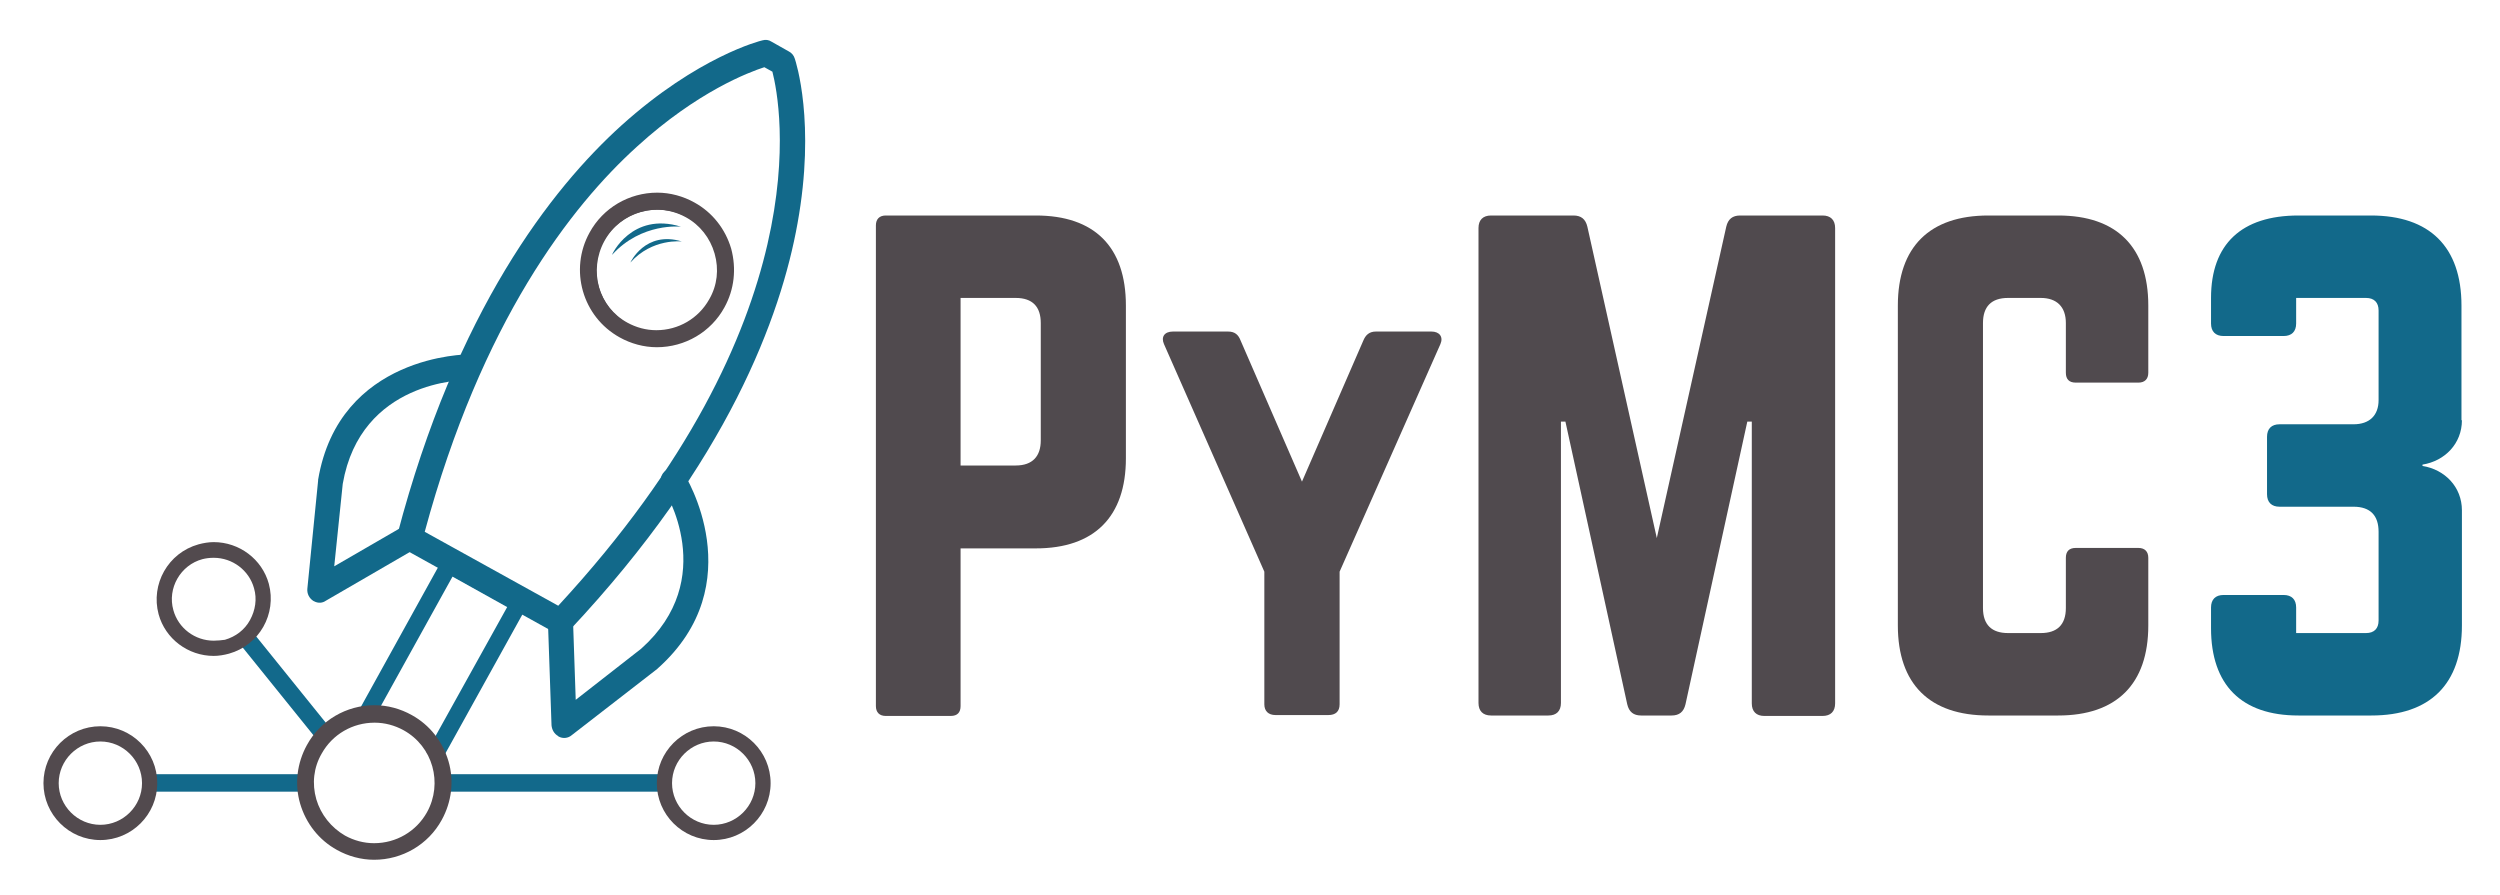
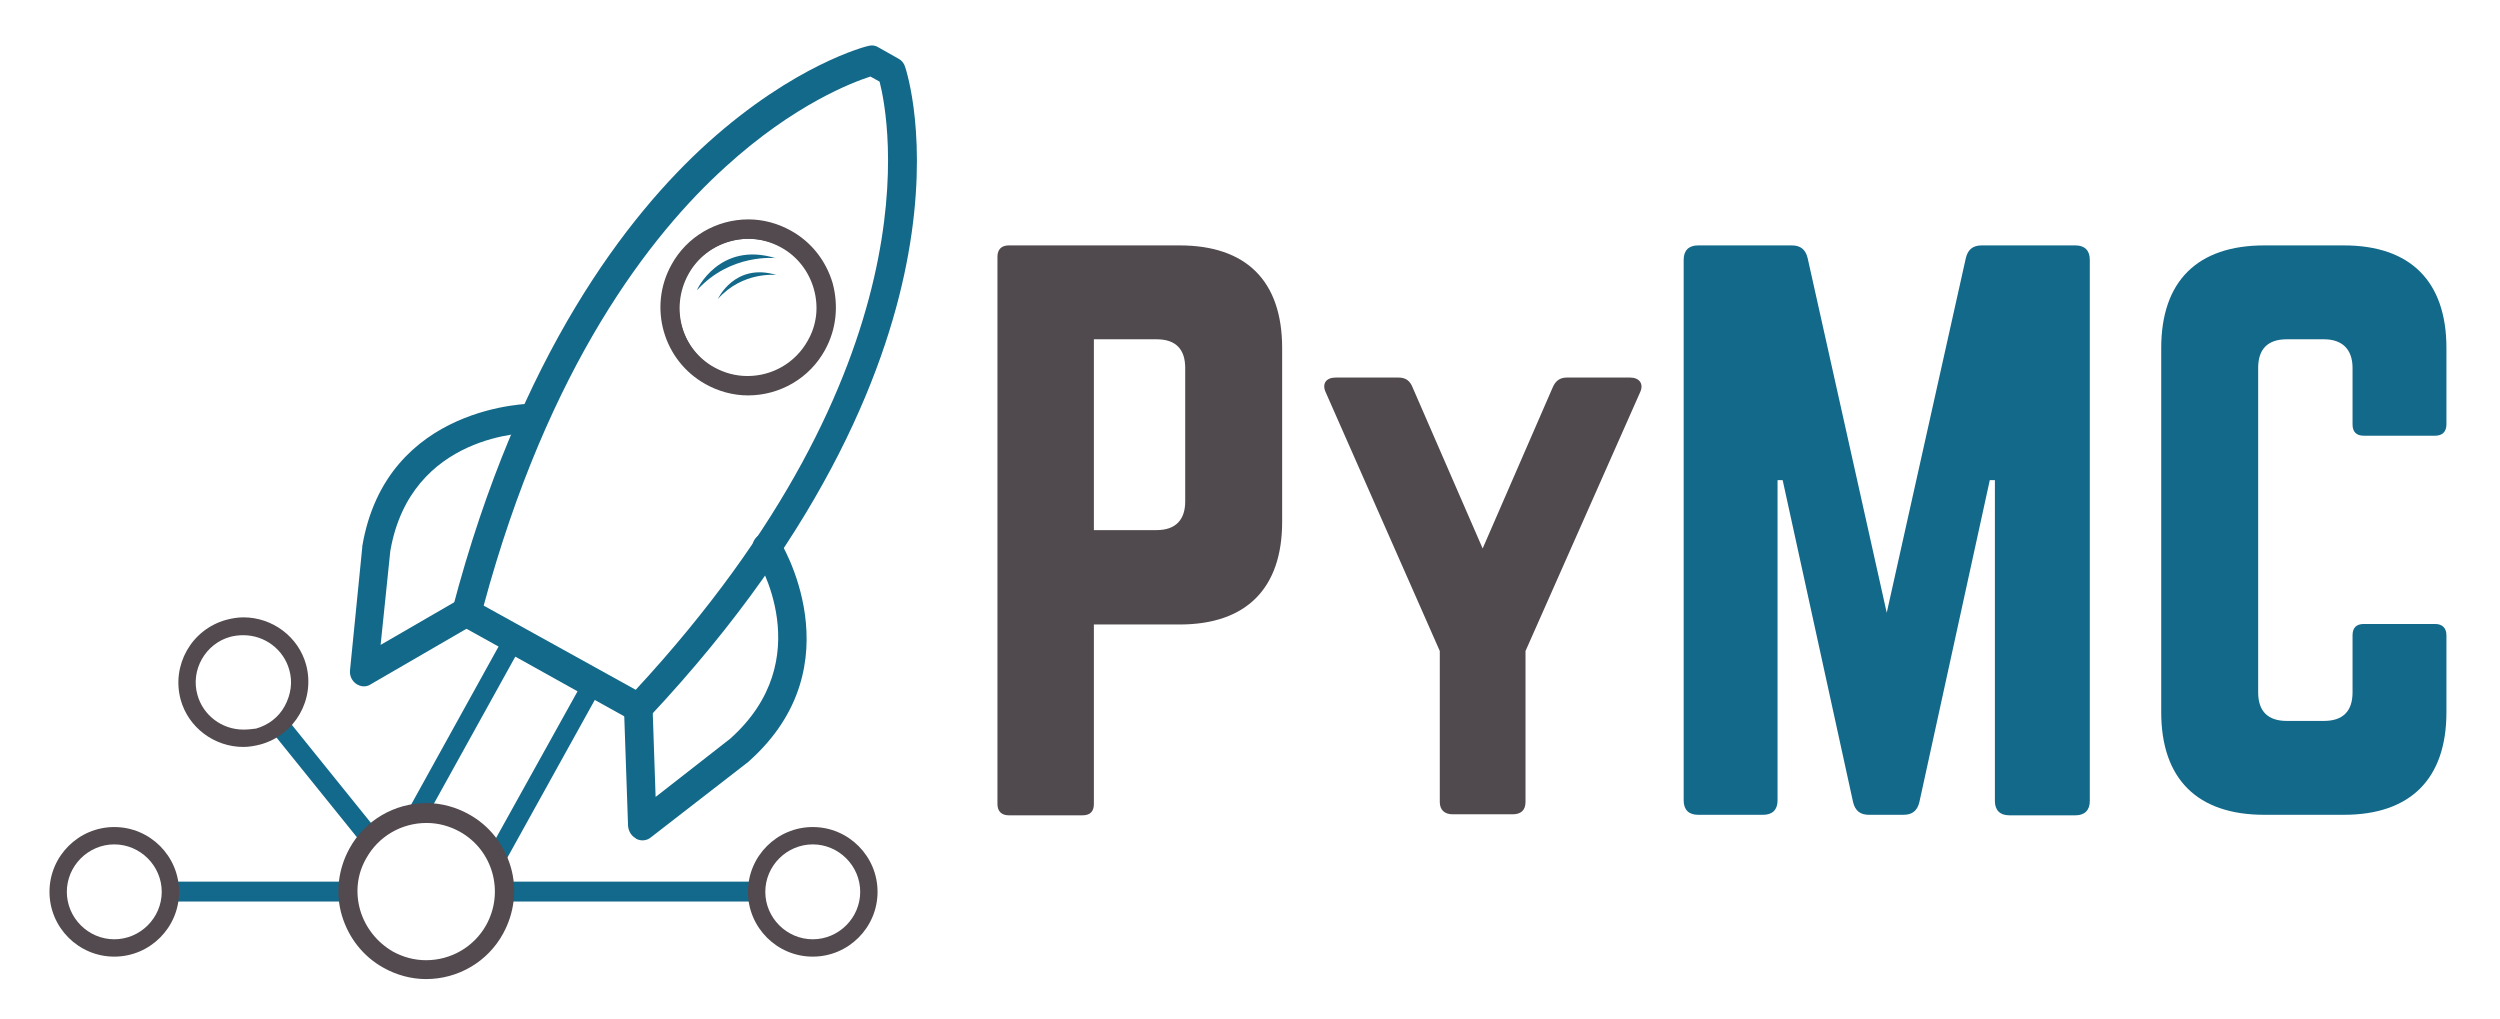
- <svg xmlns="http://www.w3.org/2000/svg" version="1.1" id="Layer_1" x="0px" y="0px" viewBox="0 0 558 199.6" style="enable-background:new 0 0 558 199.6;" xml:space="preserve">
-   <style type="text/css">
+ <svg xmlns="http://www.w3.org/2000/svg" version="1.1" id="Layer_1" x="0px" y="0px" viewBox="0 0 490 199.6" xml:space="preserve" width="490" height="199.6">
+   <defs id="defs3881">
+ 		
+ 		
+ 		
+ 		
+ 		
+ 	</defs>
+   <style type="text/css" id="style3818">
	.st0{fill:#504A4E;}
	.st1{fill:#12698A;}
	.st2{fill:#12698B;}
	.st3{fill:#524A4E;}
</style>
-   <g>
-     <g>
-       <path class="st0" d="M195.5,50.3c0-1.4,0.8-2.2,2.2-2.2h33.5c13.1,0,20.1,7,20.1,20.1v34.1c0,13-7,20.1-20.1,20.1h-16.8v35.2    c0,1.4-0.7,2.2-2.2,2.2h-14.5c-1.4,0-2.2-0.8-2.2-2.2V50.3z M226.7,103.9c3.8,0,5.6-2.1,5.6-5.6V72.1c0-3.6-1.8-5.6-5.6-5.6h-12.3    v37.4H226.7z" />
-       <path class="st0" d="M319.5,74c1.8,0,2.7,1.2,2,2.8L299,127.6v29.6c0,1.6-0.9,2.4-2.5,2.4h-11.8c-1.6,0-2.5-0.9-2.5-2.4v-29.6    l-22.4-50.8c-0.7-1.6,0.1-2.8,2-2.8h12.3c1.5,0,2.3,0.7,2.8,2l13.7,31.5l13.7-31.5c0.5-1.2,1.3-2,2.8-2H319.5z" />
-       <path class="st0" d="M406.8,48.1c1.8,0,2.8,1,2.8,2.8v106.1c0,1.8-1,2.8-2.8,2.8h-13c-1.8,0-2.8-1-2.8-2.8V94.1h-1l-13.8,63.1    c-0.4,1.7-1.4,2.5-3.1,2.5h-6.8c-1.7,0-2.7-0.8-3.1-2.5l-13.8-63.1h-1v62.8c0,1.8-1,2.8-2.8,2.8h-12.8c-1.8,0-2.8-1-2.8-2.8V50.9    c0-1.8,1-2.8,2.8-2.8h18.4c1.7,0,2.7,0.8,3.1,2.5l15.5,69.5l15.5-69.5c0.4-1.7,1.4-2.5,3.1-2.5H406.8z" />
-       <path class="st0" d="M479.5,83.2c0,1.4-0.8,2.2-2.2,2.2h-14c-1.5,0-2.2-0.8-2.2-2.2V72.1c0-3.6-2-5.6-5.6-5.6h-7.3    c-3.8,0-5.6,2-5.6,5.6v63.6c0,3.8,2,5.6,5.6,5.6h7.3c3.6,0,5.6-1.8,5.6-5.6v-11.2c0-1.4,0.7-2.2,2.2-2.2h14c1.4,0,2.2,0.8,2.2,2.2    v15.1c0,13.1-7.1,20.1-20.1,20.1h-15.6c-13.1,0-20.2-7-20.2-20.1V68.2c0-13.1,7.1-20.1,20.2-20.1h15.6c13,0,20.1,7,20.1,20.1V83.2    z" />
-       <path class="st1" d="M549.5,93.8c0,5.2-3.8,9.1-8.8,9.9v0.3c5,0.8,8.8,4.7,8.8,9.9v25.7c0,13.1-7.1,20.1-20.2,20.1H513    c-12.7,0-19.5-6.8-19.5-19.5v-4.6c0-1.8,1-2.8,2.8-2.8h13.4c1.8,0,2.8,1,2.8,2.8v5.7h15.6c1.8,0,2.8-1,2.8-2.8v-19.8    c0-3.6-1.8-5.6-5.6-5.6h-16.5c-1.8,0-2.8-1-2.8-2.8V97.5c0-1.8,1-2.8,2.8-2.8h16.5c3.6,0,5.6-2,5.6-5.4v-20c0-1.8-1-2.8-2.8-2.8    h-15.6v5.7c0,1.8-1,2.8-2.8,2.8h-13.4c-1.8,0-2.8-1-2.8-2.8v-5.7c0-12,6.8-18.4,19.5-18.4h16.2c13.1,0,20.2,7,20.2,20.1V93.8z" />
-     </g>
-     <g>
-       <g>
-         <rect x="62.1" y="139" transform="matrix(0.7784 -0.6278 0.6278 0.7784 -81.7106 73.3774)" class="st1" width="1.9" height="26.8" />
-         <rect x="61.1" y="138" transform="matrix(0.7784 -0.6278 0.6278 0.7784 -81.7104 73.3772)" class="st2" width="3.9" height="28.8" />
+   <g id="g3876" transform="translate(0,2.6496075e-4)">
+     <path style="fill:#504a4e" id="path3820" d="m 195.5,50.3 c 0,-1.4 0.8,-2.2 2.2,-2.2 h 33.5 c 13.1,0 20.1,7 20.1,20.1 v 34.1 c 0,13 -7,20.1 -20.1,20.1 h -16.8 v 35.2 c 0,1.4 -0.7,2.2 -2.2,2.2 h -14.5 c -1.4,0 -2.2,-0.8 -2.2,-2.2 z m 31.2,53.6 c 3.8,0 5.6,-2.1 5.6,-5.6 V 72.1 c 0,-3.6 -1.8,-5.6 -5.6,-5.6 h -12.3 v 37.4 z" class="st0" />
+     <path style="fill:#504a4e" id="path3822" d="m 319.5,74 c 1.8,0 2.7,1.2 2,2.8 L 299,127.6 v 29.6 c 0,1.6 -0.9,2.4 -2.5,2.4 h -11.8 c -1.6,0 -2.5,-0.9 -2.5,-2.4 V 127.6 L 259.8,76.8 c -0.7,-1.6 0.1,-2.8 2,-2.8 h 12.3 c 1.5,0 2.3,0.7 2.8,2 l 13.7,31.5 13.7,-31.5 c 0.5,-1.2 1.3,-2 2.8,-2 z" class="st0" />
+     <path style="fill:#12698a;fill-opacity:1" id="path3824" d="m 406.8,48.1 c 1.8,0 2.8,1 2.8,2.8 V 157 c 0,1.8 -1,2.8 -2.8,2.8 h -13 c -1.8,0 -2.8,-1 -2.8,-2.8 V 94.1 h -1 l -13.8,63.1 c -0.4,1.7 -1.4,2.5 -3.1,2.5 h -6.8 c -1.7,0 -2.7,-0.8 -3.1,-2.5 L 349.4,94.1 h -1 v 62.8 c 0,1.8 -1,2.8 -2.8,2.8 h -12.8 c -1.8,0 -2.8,-1 -2.8,-2.8 v -106 c 0,-1.8 1,-2.8 2.8,-2.8 h 18.4 c 1.7,0 2.7,0.8 3.1,2.5 l 15.5,69.5 15.5,-69.5 c 0.4,-1.7 1.4,-2.5 3.1,-2.5 z" class="st0" />
+     <path style="fill:#12698a;fill-opacity:1" id="path3826" d="m 479.5,83.2 c 0,1.4 -0.8,2.2 -2.2,2.2 h -14 c -1.5,0 -2.2,-0.8 -2.2,-2.2 V 72.1 c 0,-3.6 -2,-5.6 -5.6,-5.6 h -7.3 c -3.8,0 -5.6,2 -5.6,5.6 v 63.6 c 0,3.8 2,5.6 5.6,5.6 h 7.3 c 3.6,0 5.6,-1.8 5.6,-5.6 v -11.2 c 0,-1.4 0.7,-2.2 2.2,-2.2 h 14 c 1.4,0 2.2,0.8 2.2,2.2 v 15.1 c 0,13.1 -7.1,20.1 -20.1,20.1 h -15.6 c -13.1,0 -20.2,-7 -20.2,-20.1 V 68.2 c 0,-13.1 7.1,-20.1 20.2,-20.1 h 15.6 c 13,0 20.1,7 20.1,20.1 z" class="st0" />
+     <g id="g3874">
+       <g id="g3836">
+         <rect x="62.1" y="139" transform="matrix(0.7784,-0.6278,0.6278,0.7784,-81.7106,73.3774)" class="st1" width="1.9" height="26.8" id="rect3832" style="fill:#12698a" />
+         <rect x="61.1" y="138" transform="matrix(0.7784,-0.6278,0.6278,0.7784,-81.7104,73.3772)" class="st2" width="3.9" height="28.8" id="rect3834" style="fill:#12698b" />
      </g>
-       <g>
-         <path class="st0" d="M138.8,74.8c-7.9-4.4-10.8-14.4-6.4-22.4c4.4-7.9,14.4-10.8,22.4-6.4c7.9,4.4,10.8,14.4,6.4,22.4     C156.8,76.3,146.8,79.2,138.8,74.8z M153.4,48.5c-6.6-3.6-14.9-1.3-18.5,5.3c-3.6,6.6-1.3,14.9,5.3,18.5     c6.6,3.6,14.9,1.3,18.5-5.3C162.3,60.4,159.9,52.1,153.4,48.5z" />
-         <path class="st1" d="M152,50.6c0,0-8.8-1-15.4,6.3C136.5,56.9,141,47.2,152,50.6z" />
-         <path class="st1" d="M152.2,53.9c0,0-6.6-0.8-11.5,4.7C140.7,58.6,144,51.4,152.2,53.9z" />
+       <g id="g3844">
+         <path class="st0" d="m 138.8,74.8 c -7.9,-4.4 -10.8,-14.4 -6.4,-22.4 4.4,-7.9 14.4,-10.8 22.4,-6.4 7.9,4.4 10.8,14.4 6.4,22.4 -4.4,7.9 -14.4,10.8 -22.4,6.4 z m 14.6,-26.3 c -6.6,-3.6 -14.9,-1.3 -18.5,5.3 -3.6,6.6 -1.3,14.9 5.3,18.5 6.6,3.6 14.9,1.3 18.5,-5.3 3.6,-6.6 1.2,-14.9 -5.3,-18.5 z" id="path3838" style="fill:#504a4e" />
+         <path class="st1" d="m 152,50.6 c 0,0 -8.8,-1 -15.4,6.3 -0.1,0 4.4,-9.7 15.4,-6.3 z" id="path3840" style="fill:#12698a" />
+         <path class="st1" d="m 152.2,53.9 c 0,0 -6.6,-0.8 -11.5,4.7 0,0 3.3,-7.2 11.5,-4.7 z" id="path3842" style="fill:#12698a" />
      </g>
-       <g>
-         <rect x="31.9" y="172.8" class="st2" width="36.3" height="3.9" />
-         <rect x="97.2" y="172.8" class="st2" width="51.5" height="3.9" />
-         <polygon class="st2" points="98.5,169.8 118.4,133.9 99.5,123.5 79.7,159.3 83,161.2 101,128.7 113.2,135.5 95.2,167.9    " />
+       <g id="g3852">
+         <rect x="31.9" y="172.8" class="st2" width="36.3" height="3.9" id="rect3846" style="fill:#12698b" />
+         <rect x="97.2" y="172.8" class="st2" width="51.5" height="3.9" id="rect3848" style="fill:#12698b" />
+         <polygon class="st2" points="99.5,123.5 79.7,159.3 83,161.2 101,128.7 113.2,135.5 95.2,167.9 98.5,169.8 118.4,133.9 " id="polygon3850" style="fill:#12698b" />
      </g>
-       <g>
-         <path class="st3" d="M22.4,162.1c-7,0-12.7,5.7-12.7,12.7c0,7,5.7,12.7,12.7,12.7c7,0,12.7-5.7,12.7-12.7     C35.1,167.8,29.4,162.1,22.4,162.1z M22.4,184.1c-5.1,0-9.3-4.2-9.3-9.3c0-5.1,4.2-9.3,9.3-9.3c5.1,0,9.3,4.2,9.3,9.3     C31.7,179.9,27.5,184.1,22.4,184.1z" />
-         <path class="st3" d="M159.3,162.1c-7,0-12.7,5.7-12.7,12.7c0,7,5.7,12.7,12.7,12.7c7,0,12.7-5.7,12.7-12.7     C172,167.8,166.3,162.1,159.3,162.1z M159.3,184.1c-5.1,0-9.3-4.2-9.3-9.3c0-5.1,4.2-9.3,9.3-9.3c5.1,0,9.3,4.2,9.3,9.3     C168.6,179.9,164.4,184.1,159.3,184.1z" />
-         <path class="st3" d="M47.7,121c-1.1,0-2.3,0.2-3.4,0.5c-6.8,1.9-10.7,8.9-8.9,15.6c1.5,5.5,6.6,9.3,12.3,9.3     c1.1,0,2.3-0.2,3.4-0.5c6.8-1.9,10.7-8.9,8.9-15.6C58.5,124.8,53.4,121,47.7,121z M47.7,143c-4.2,0-7.9-2.8-9-6.8     c-1.4-4.9,1.6-10.1,6.5-11.4c0.8-0.2,1.6-0.3,2.5-0.3c4.2,0,7.9,2.8,9,6.8c0.7,2.4,0.3,4.9-0.9,7.1c-1.2,2.2-3.2,3.7-5.6,4.4     C49.4,142.9,48.6,143,47.7,143z" />
-         <path class="st3" d="M91.9,159.6c-2.5-1.4-5.4-2.2-8.3-2.2c-6.3,0-12.1,3.4-15.1,8.9c-2.2,4-2.8,8.7-1.5,13.1     c1.3,4.4,4.2,8.1,8.2,10.3c2.5,1.4,5.4,2.2,8.3,2.2c6.3,0,12.1-3.4,15.1-8.9c2.2-4,2.8-8.7,1.5-13.1     C98.8,165.5,95.9,161.8,91.9,159.6z M70.6,178.4c-1-3.5-0.6-7.1,1.2-10.2c2.4-4.3,6.9-6.9,11.8-6.9c2.3,0,4.5,0.6,6.5,1.7     c6.5,3.6,8.8,11.8,5.2,18.3c-2.4,4.3-6.9,6.9-11.8,6.9c0,0,0,0,0,0c-2.3,0-4.5-0.6-6.5-1.7C73.9,184.7,71.6,181.8,70.6,178.4z" />
+       <g id="g3862">
+         <path class="st3" d="m 22.4,162.1 c -7,0 -12.7,5.7 -12.7,12.7 0,7 5.7,12.7 12.7,12.7 7,0 12.7,-5.7 12.7,-12.7 0,-7 -5.7,-12.7 -12.7,-12.7 z m 0,22 c -5.1,0 -9.3,-4.2 -9.3,-9.3 0,-5.1 4.2,-9.3 9.3,-9.3 5.1,0 9.3,4.2 9.3,9.3 0,5.1 -4.2,9.3 -9.3,9.3 z" id="path3854" style="fill:#524a4e" />
+         <path class="st3" d="m 159.3,162.1 c -7,0 -12.7,5.7 -12.7,12.7 0,7 5.7,12.7 12.7,12.7 7,0 12.7,-5.7 12.7,-12.7 0,-7 -5.7,-12.7 -12.7,-12.7 z m 0,22 c -5.1,0 -9.3,-4.2 -9.3,-9.3 0,-5.1 4.2,-9.3 9.3,-9.3 5.1,0 9.3,4.2 9.3,9.3 0,5.1 -4.2,9.3 -9.3,9.3 z" id="path3856" style="fill:#524a4e" />
+         <path class="st3" d="m 47.7,121 c -1.1,0 -2.3,0.2 -3.4,0.5 -6.8,1.9 -10.7,8.9 -8.9,15.6 1.5,5.5 6.6,9.3 12.3,9.3 1.1,0 2.3,-0.2 3.4,-0.5 C 57.9,144 61.8,137 60,130.3 58.5,124.8 53.4,121 47.7,121 Z m 0,22 c -4.2,0 -7.9,-2.8 -9,-6.8 -1.4,-4.9 1.6,-10.1 6.5,-11.4 0.8,-0.2 1.6,-0.3 2.5,-0.3 4.2,0 7.9,2.8 9,6.8 0.7,2.4 0.3,4.9 -0.9,7.1 -1.2,2.2 -3.2,3.7 -5.6,4.4 -0.8,0.1 -1.6,0.2 -2.5,0.2 z" id="path3858" style="fill:#524a4e" />
+         <path class="st3" d="m 91.9,159.6 c -2.5,-1.4 -5.4,-2.2 -8.3,-2.2 -6.3,0 -12.1,3.4 -15.1,8.9 -2.2,4 -2.8,8.7 -1.5,13.1 1.3,4.4 4.2,8.1 8.2,10.3 2.5,1.4 5.4,2.2 8.3,2.2 6.3,0 12.1,-3.4 15.1,-8.9 2.2,-4 2.8,-8.7 1.5,-13.1 -1.3,-4.4 -4.2,-8.1 -8.2,-10.3 z m -21.3,18.8 c -1,-3.5 -0.6,-7.1 1.2,-10.2 2.4,-4.3 6.9,-6.9 11.8,-6.9 2.3,0 4.5,0.6 6.5,1.7 6.5,3.6 8.8,11.8 5.2,18.3 -2.4,4.3 -6.9,6.9 -11.8,6.9 0,0 0,0 0,0 -2.3,0 -4.5,-0.6 -6.5,-1.7 -3.1,-1.8 -5.4,-4.7 -6.4,-8.1 z" id="path3860" style="fill:#524a4e" />
      </g>
-       <g>
-         <path class="st1" d="M123.8,141.2l-33.7-18.7c-1.1-0.6-1.7-2-1.4-3.2c13.1-49.9,34.4-77.2,50-91.3c17.1-15.4,31-18.9,31.5-19     c0.7-0.2,1.4-0.1,2,0.3l3.9,2.2c0.6,0.3,1.1,0.9,1.3,1.6c0.2,0.6,4.7,14.2,0.6,36.8c-3.7,20.6-15.5,53.1-50.9,90.8     C126.3,141.6,124.9,141.8,123.8,141.2z M94.8,118.7l29.8,16.5c58.9-63.7,49.7-111.8,47.8-119.2l-1.8-1     c-3.4,1.1-14.9,5.4-28.4,17.7C127.5,46,107.5,71.7,94.8,118.7z" />
-         <path class="st1" d="M70.1,134.2c-0.1,0-0.1-0.1-0.2-0.1c-0.9-0.6-1.4-1.6-1.3-2.7l2.4-24.1c0-0.1,0-0.1,0-0.2     c4.7-28,33.4-28,33.6-28c1.6,0,2.8,1.3,2.8,2.9c0,1.6-1.3,2.8-2.9,2.8l0,0c-1,0-24,0.1-28,23.2l-1.9,18.4l15.2-8.8     c1.4-0.8,3.1-0.3,3.9,1c0.8,1.4,0.3,3.1-1,3.9l-20,11.6C72,134.6,71,134.7,70.1,134.2z" />
-         <path class="st1" d="M124.6,164.3c-0.9-0.5-1.4-1.4-1.5-2.4l-0.8-23.1c-0.1-1.6,1.2-2.9,2.7-2.9c1.6-0.1,2.9,1.2,2.9,2.7     l0.6,17.6l14.6-11.4c17.5-15.6,5.4-35.2,4.8-36c-0.8-1.3-0.5-3.1,0.9-3.9c1.3-0.8,3.1-0.5,3.9,0.9c0.2,0.2,15.3,24.5-5.9,43.4     c0,0-0.1,0.1-0.1,0.1l-19.1,14.8c-0.8,0.7-2,0.8-2.9,0.3C124.7,164.4,124.6,164.4,124.6,164.3z" />
+       <g id="g3870">
+         <path class="st1" d="M 123.8,141.2 90.1,122.5 c -1.1,-0.6 -1.7,-2 -1.4,-3.2 13.1,-49.9 34.4,-77.2 50,-91.3 17.1,-15.4 31,-18.9 31.5,-19 0.7,-0.2 1.4,-0.1 2,0.3 l 3.9,2.2 c 0.6,0.3 1.1,0.9 1.3,1.6 0.2,0.6 4.7,14.2 0.6,36.8 -3.7,20.6 -15.5,53.1 -50.9,90.8 -0.8,0.9 -2.2,1.1 -3.3,0.5 z m -29,-22.5 29.8,16.5 C 183.5,71.5 174.3,23.4 172.4,16 l -1.8,-1 c -3.4,1.1 -14.9,5.4 -28.4,17.7 -14.7,13.3 -34.7,39 -47.4,86 z" id="path3864" style="fill:#12698a" />
+         <path class="st1" d="m 70.1,134.2 c -0.1,0 -0.1,-0.1 -0.2,-0.1 -0.9,-0.6 -1.4,-1.6 -1.3,-2.7 L 71,107.3 c 0,-0.1 0,-0.1 0,-0.2 4.7,-28 33.4,-28 33.6,-28 1.6,0 2.8,1.3 2.8,2.9 0,1.6 -1.3,2.8 -2.9,2.8 v 0 c -1,0 -24,0.1 -28,23.2 l -1.9,18.4 15.2,-8.8 c 1.4,-0.8 3.1,-0.3 3.9,1 0.8,1.4 0.3,3.1 -1,3.9 l -20,11.6 c -0.7,0.5 -1.7,0.6 -2.6,0.1 z" id="path3866" style="fill:#12698a" />
+         <path class="st1" d="m 124.6,164.3 c -0.9,-0.5 -1.4,-1.4 -1.5,-2.4 l -0.8,-23.1 c -0.1,-1.6 1.2,-2.9 2.7,-2.9 1.6,-0.1 2.9,1.2 2.9,2.7 l 0.6,17.6 14.6,-11.4 c 17.5,-15.6 5.4,-35.2 4.8,-36 -0.8,-1.3 -0.5,-3.1 0.9,-3.9 1.3,-0.8 3.1,-0.5 3.9,0.9 0.2,0.2 15.3,24.5 -5.9,43.4 0,0 -0.1,0.1 -0.1,0.1 l -19.1,14.8 c -0.8,0.7 -2,0.8 -2.9,0.3 0,0 -0.1,0 -0.1,-0.1 z" id="path3868" style="fill:#12698a" />
      </g>
-       <path class="st3" d="M163.2,55.5c-1.3-4.4-4.2-8.1-8.2-10.3c-2.5-1.4-5.4-2.2-8.3-2.2c-6.3,0-12.1,3.4-15.1,8.9    c-4.6,8.3-1.6,18.8,6.7,23.4c2.5,1.4,5.4,2.2,8.3,2.2c6.3,0,12.1-3.4,15.1-8.9C163.9,64.6,164.4,60,163.2,55.5z M146.6,46.8    c2.3,0,4.5,0.6,6.5,1.7c3.1,1.7,5.4,4.6,6.4,8.1c1,3.5,0.6,7.1-1.2,10.2c-2.4,4.3-6.9,6.9-11.8,6.9c-2.3,0-4.5-0.6-6.5-1.7    c-3.1-1.7-5.4-4.6-6.4-8.1c-1-3.5-0.6-7.1,1.2-10.2C137.2,49.5,141.7,46.8,146.6,46.8z" />
+       <path class="st3" d="M 163.2,55.5 C 161.9,51.1 159,47.4 155,45.2 152.5,43.8 149.6,43 146.7,43 c -6.3,0 -12.1,3.4 -15.1,8.9 -4.6,8.3 -1.6,18.8 6.7,23.4 2.5,1.4 5.4,2.2 8.3,2.2 6.3,0 12.1,-3.4 15.1,-8.9 2.2,-4 2.7,-8.6 1.5,-13.1 z m -16.6,-8.7 c 2.3,0 4.5,0.6 6.5,1.7 3.1,1.7 5.4,4.6 6.4,8.1 1,3.5 0.6,7.1 -1.2,10.2 -2.4,4.3 -6.9,6.9 -11.8,6.9 -2.3,0 -4.5,-0.6 -6.5,-1.7 -3.1,-1.7 -5.4,-4.6 -6.4,-8.1 -1,-3.5 -0.6,-7.1 1.2,-10.2 2.4,-4.2 6.9,-6.9 11.8,-6.9 z" id="path3872" style="fill:#524a4e" />
    </g>
  </g>
</svg>
